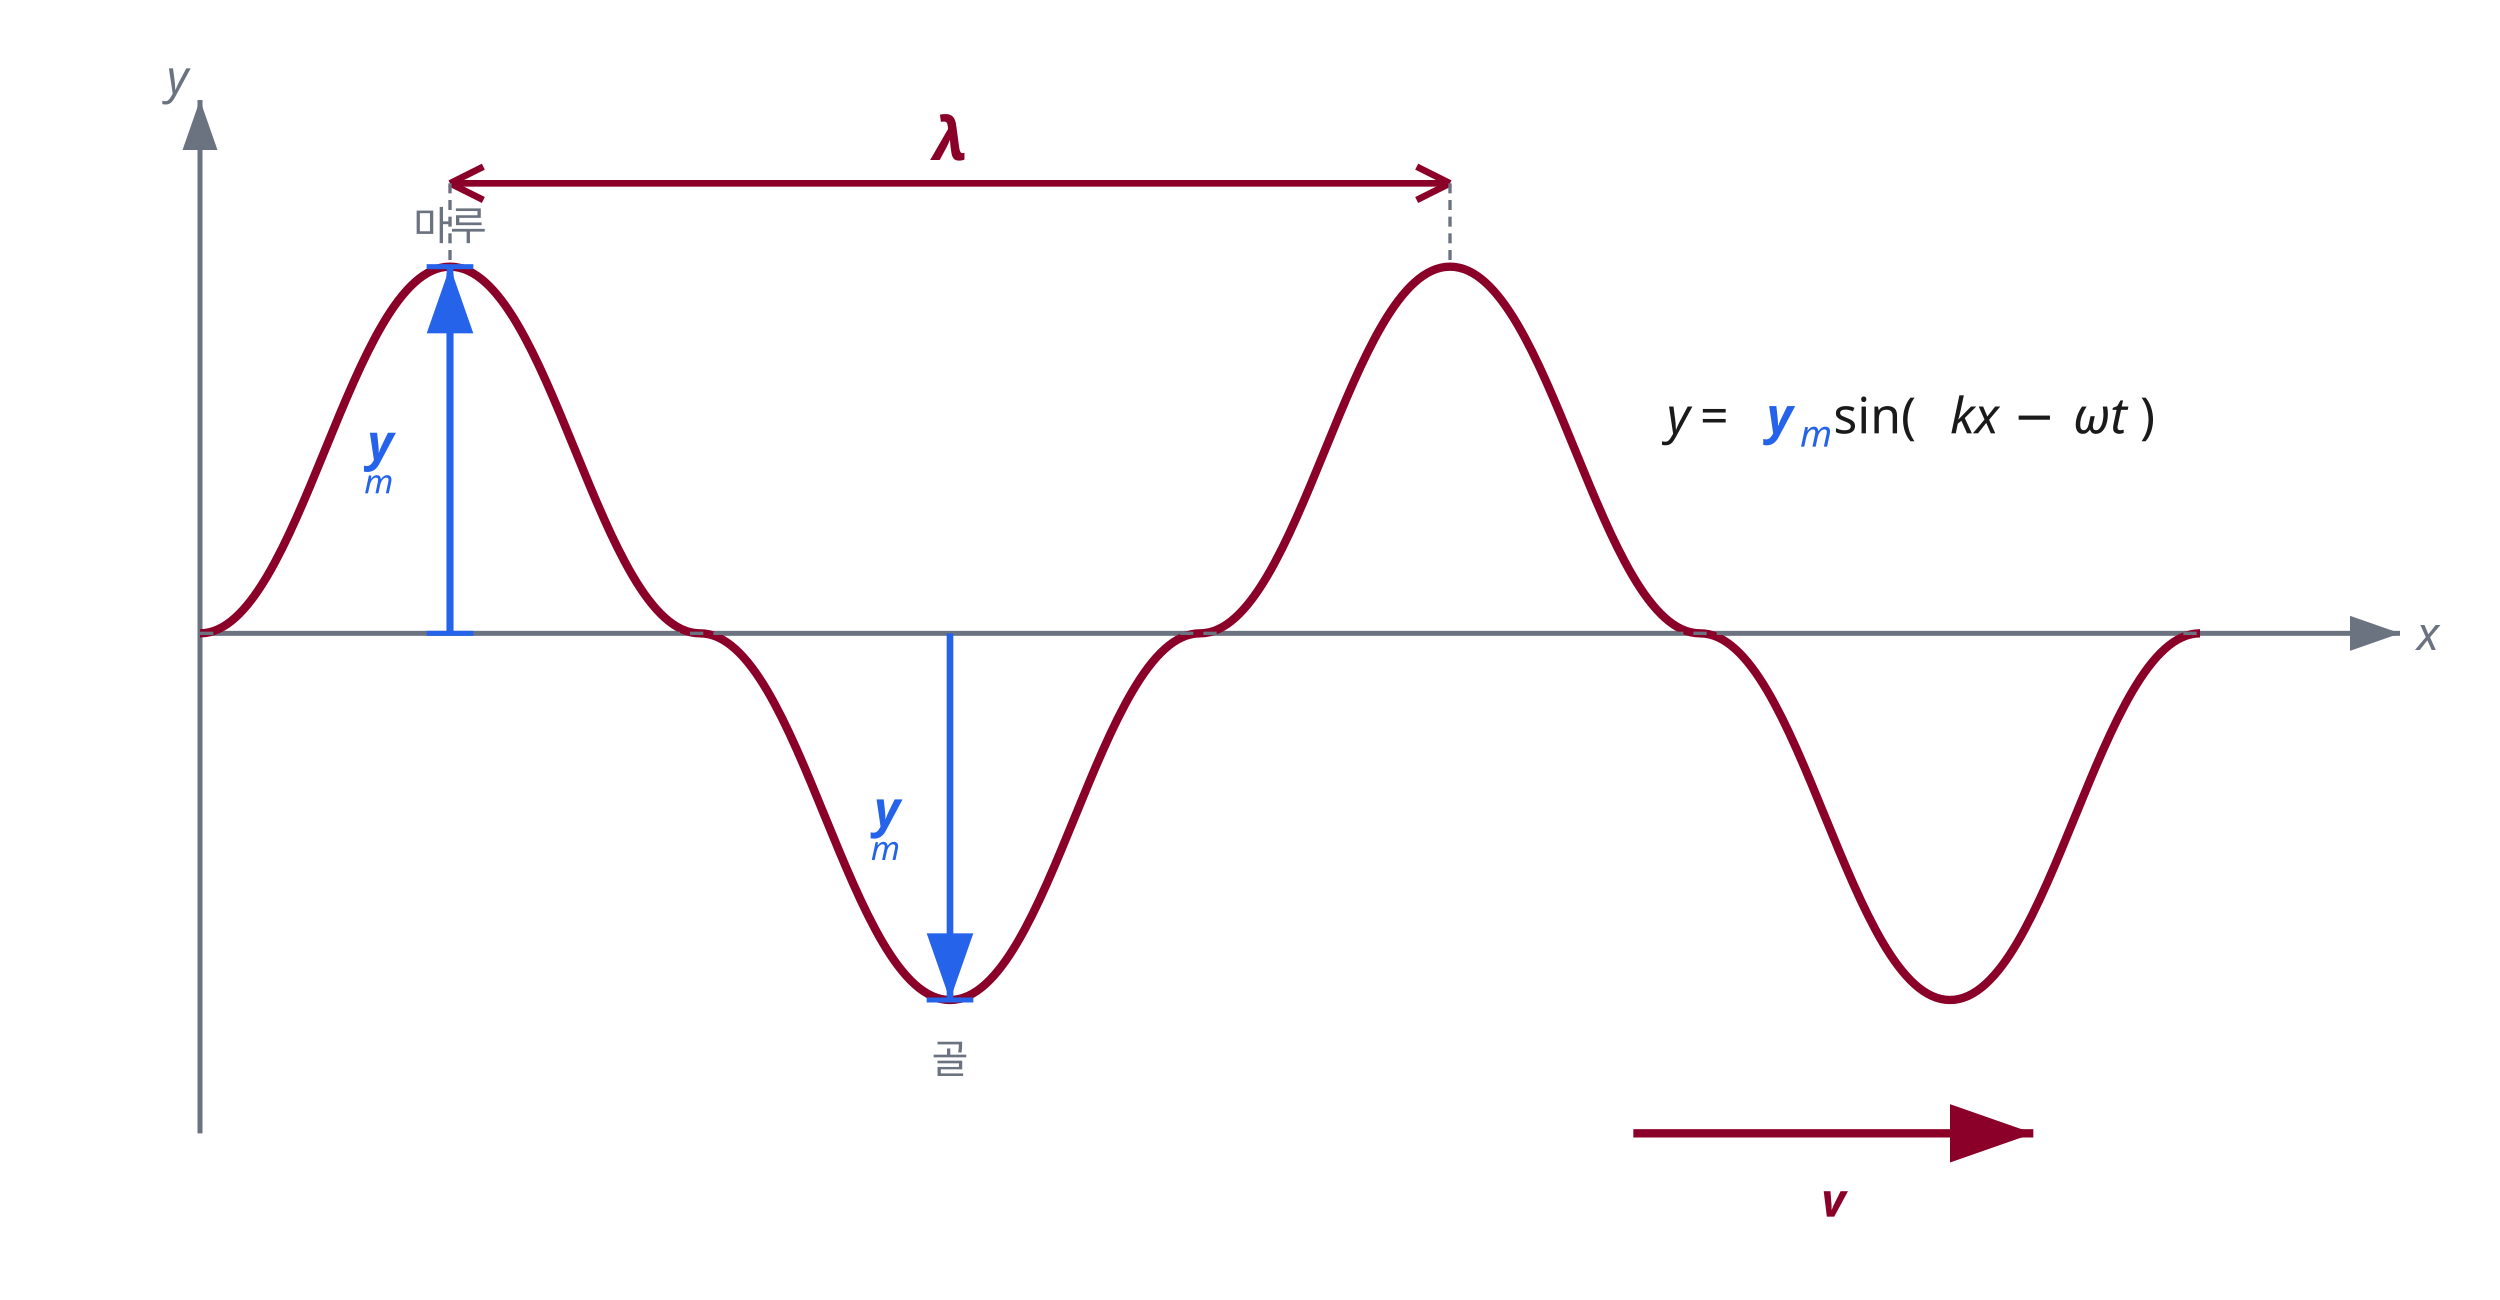
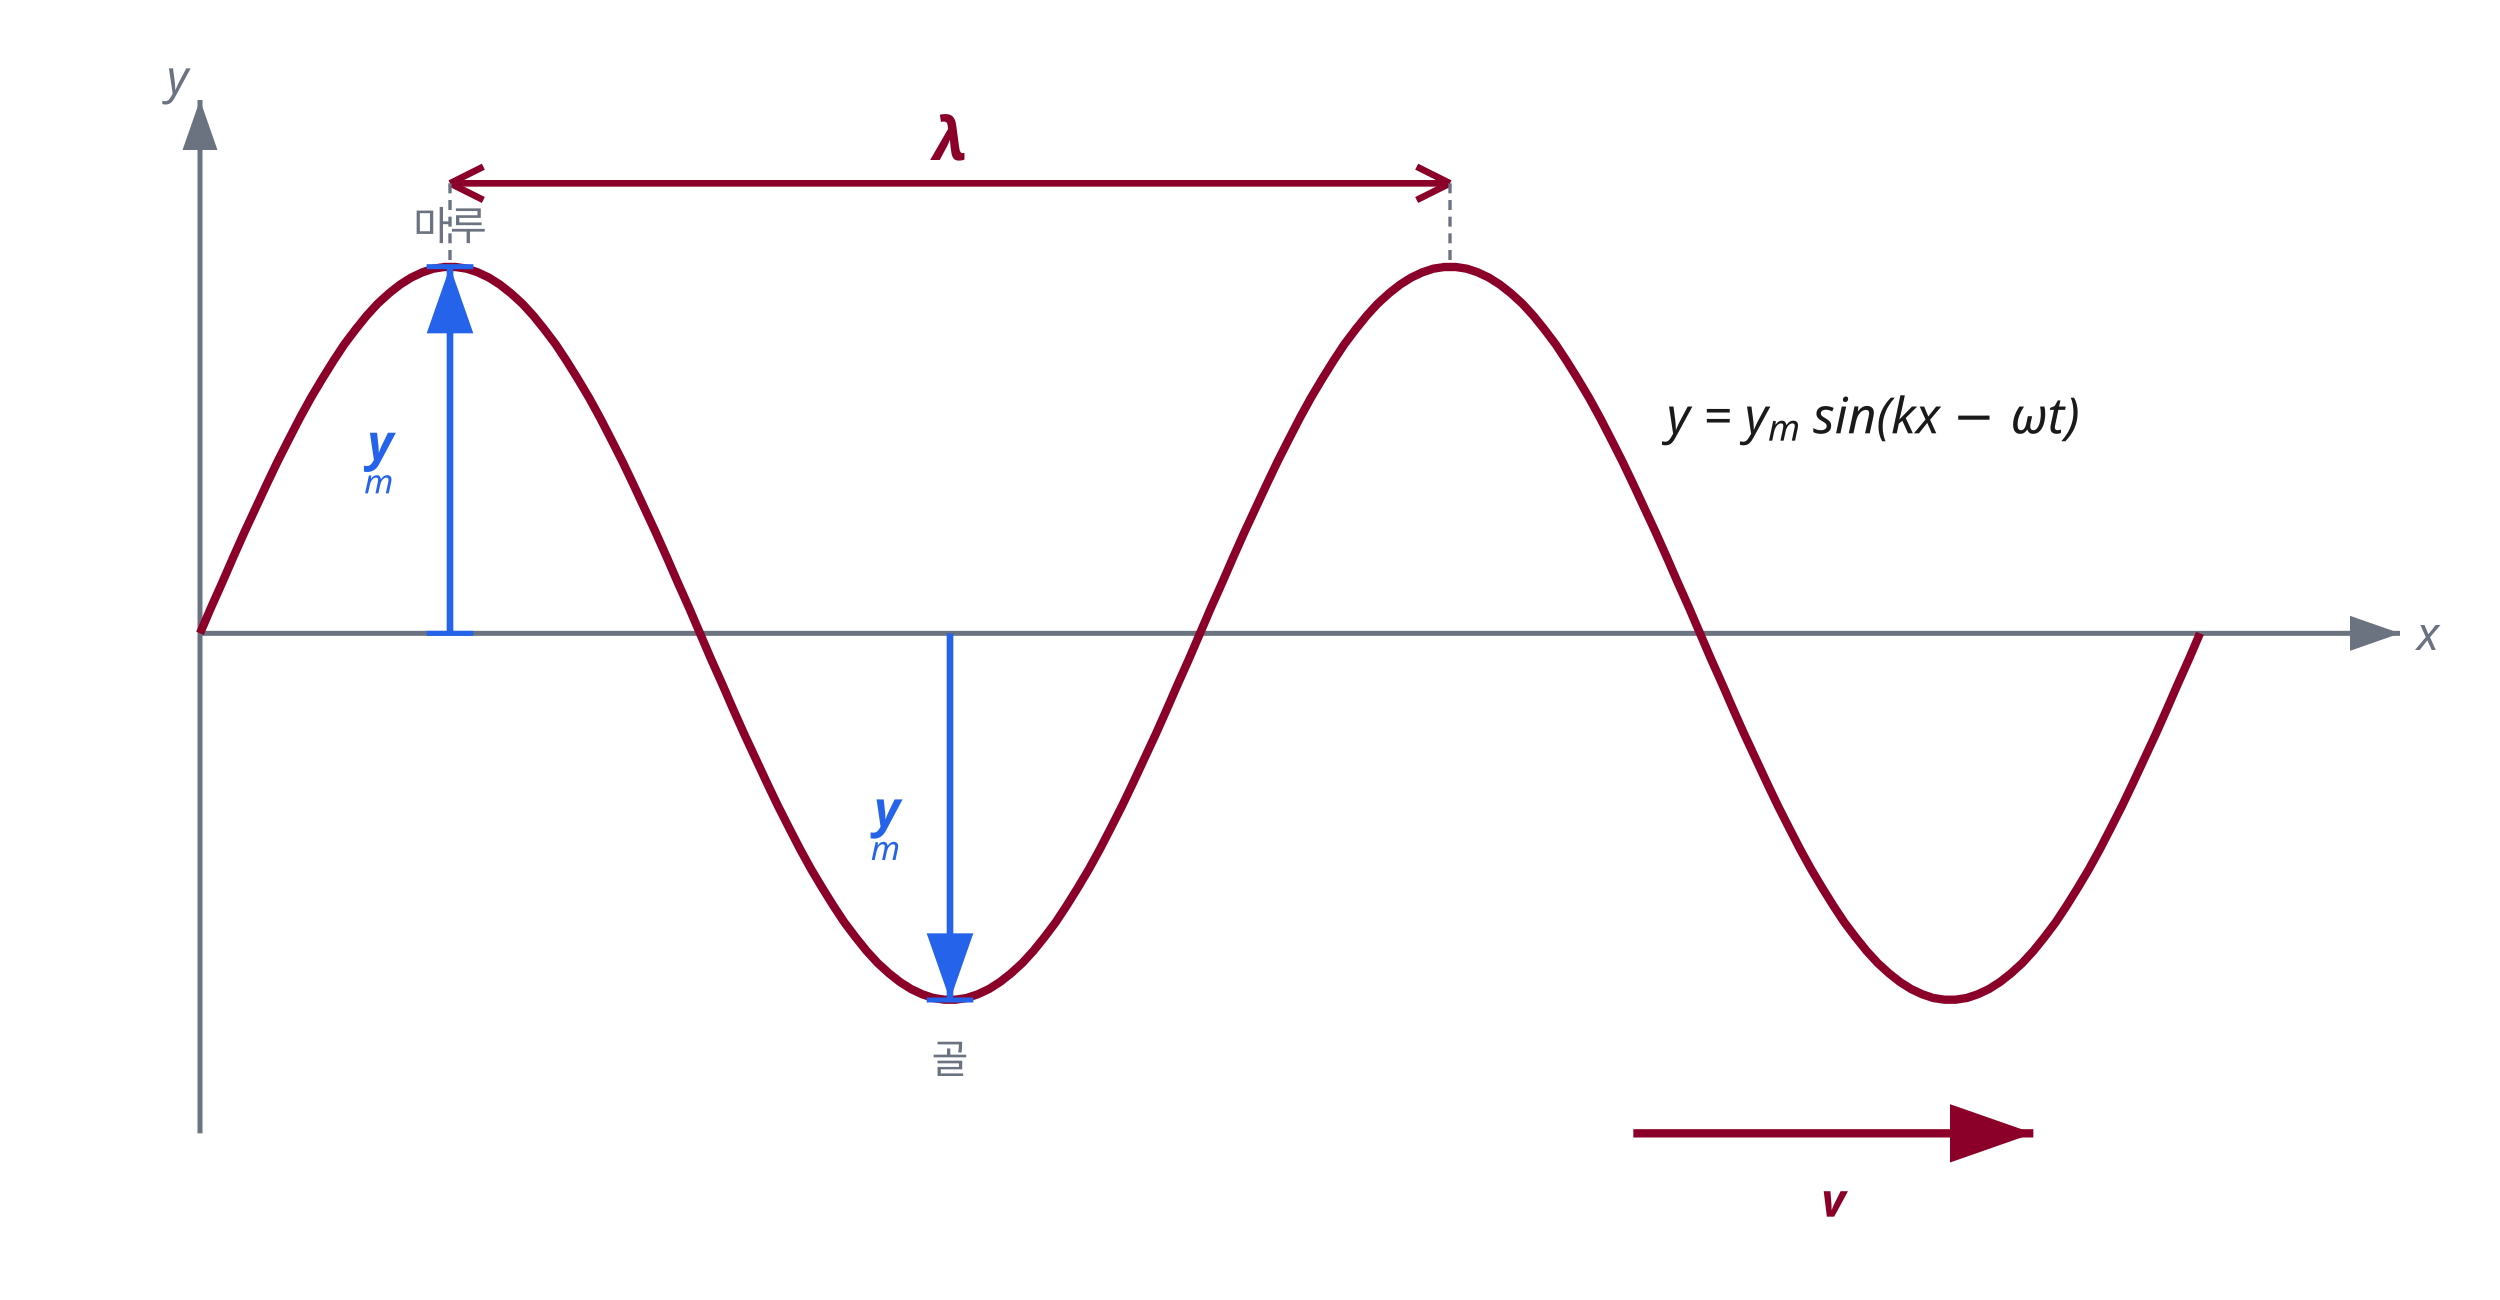
<svg xmlns="http://www.w3.org/2000/svg" viewBox="0 0 750 390" font-family="sans-serif">
  <defs>
-     <marker id="wpArrR" markerWidth="10" markerHeight="7" refX="10" refY="3.5" orient="auto" fill="#8B0029">
+     <marker id="wpR" markerWidth="10" markerHeight="7" refX="10" refY="3.5" orient="auto" fill="#8B0029">
      <polygon points="0 0, 10 3.5, 0 7" />
    </marker>
-     <marker id="wpArrG" markerWidth="10" markerHeight="7" refX="10" refY="3.5" orient="auto" fill="#6B7280">
+     <marker id="wpB" markerWidth="10" markerHeight="7" refX="10" refY="3.5" orient="auto" fill="#2563EB">
      <polygon points="0 0, 10 3.5, 0 7" />
    </marker>
-     <marker id="wpArrB" markerWidth="10" markerHeight="7" refX="10" refY="3.5" orient="auto" fill="#2563EB">
+     <marker id="wpG" markerWidth="10" markerHeight="7" refX="10" refY="3.5" orient="auto" fill="#6B7280">
      <polygon points="0 0, 10 3.5, 0 7" />
    </marker>
-     <marker id="wpArrBr" markerWidth="10" markerHeight="7" refX="0" refY="3.5" orient="auto" fill="#2563EB">
-       <polygon points="10 0, 0 3.5, 10 7" />
+     <marker id="wpK" markerWidth="10" markerHeight="7" refX="10" refY="3.5" orient="auto" fill="#1a1a1a">
+       <polygon points="0 0, 10 3.5, 0 7" />
    </marker>
  </defs>
-   <line x1="60" y1="190" x2="720" y2="190" stroke="#6B7280" stroke-width="1.5" marker-end="url(#wpArrG)" />
-   <line x1="60" y1="340" x2="60" y2="30" stroke="#6B7280" stroke-width="1.5" marker-end="url(#wpArrG)" />
+   <line x1="60" y1="190" x2="720" y2="190" stroke="#6B7280" stroke-width="1.5" marker-end="url(#wpG)" />
+   <line x1="60" y1="340" x2="60" y2="30" stroke="#6B7280" stroke-width="1.5" marker-end="url(#wpG)" />
  <text x="725" y="195" font-size="14" fill="#6B7280" font-style="italic">x</text>
  <text x="50" y="28" font-size="14" fill="#6B7280" font-style="italic">y</text>
-   <path d="M 60,190 C 90,190 105,80 135,80 C 165,80 180,190 210,190 C 240,190 255,300 285,300 C 315,300 330,190 360,190 C 390,190 405,80 435,80 C 465,80 480,190 510,190 C 540,190 555,300 585,300 C 615,300 630,190 660,190" fill="none" stroke="#8B0029" stroke-width="2.5" />
  <line x1="60" y1="190" x2="660" y2="190" stroke="#6B7280" stroke-width="1" stroke-dasharray="4 3" />
-   <line x1="135" y1="190" x2="135" y2="80" stroke="#2563EB" stroke-width="2" marker-end="url(#wpArrB)" />
-   <line x1="135" y1="190" x2="135" y2="82" stroke="#2563EB" stroke-width="2" />
+   <path d="M 60.0,190.0 L 63.3,182.3 L 66.7,174.7 L 70.0,167.1 L 73.3,159.7 L 76.7,152.4 L 80.0,145.3 L 83.3,138.4 L 86.7,131.7 L 90.0,125.3 L 93.3,119.3 L 96.7,113.6 L 100.0,108.3 L 103.3,103.3 L 106.7,98.8 L 110.0,94.7 L 113.3,91.1 L 116.7,88.0 L 120.0,85.4 L 123.3,83.3 L 126.7,81.7 L 130.0,80.6 L 133.3,80.1 L 136.7,80.1 L 140.0,80.6 L 143.3,81.7 L 146.7,83.3 L 150.0,85.4 L 153.3,88.0 L 156.7,91.1 L 160.0,94.7 L 163.3,98.8 L 166.7,103.3 L 170.0,108.3 L 173.3,113.6 L 176.7,119.3 L 180.0,125.3 L 183.3,131.7 L 186.7,138.4 L 190.0,145.3 L 193.3,152.4 L 196.7,159.7 L 200.0,167.1 L 203.3,174.7 L 206.7,182.3 L 210.0,190.0 L 213.3,197.7 L 216.7,205.3 L 220.0,212.9 L 223.3,220.3 L 226.7,227.6 L 230.0,234.7 L 233.3,241.6 L 236.7,248.3 L 240.0,254.7 L 243.3,260.7 L 246.7,266.4 L 250.0,271.7 L 253.3,276.7 L 256.7,281.2 L 260.0,285.3 L 263.3,288.9 L 266.7,292.0 L 270.0,294.6 L 273.3,296.7 L 276.7,298.3 L 280.0,299.4 L 283.3,299.9 L 286.7,299.9 L 290.0,299.4 L 293.3,298.3 L 296.7,296.7 L 300.0,294.6 L 303.3,292.0 L 306.7,288.9 L 310.0,285.3 L 313.3,281.2 L 316.7,276.7 L 320.0,271.7 L 323.3,266.4 L 326.7,260.7 L 330.0,254.7 L 333.3,248.3 L 336.7,241.6 L 340.0,234.7 L 343.3,227.6 L 346.7,220.3 L 350.0,212.9 L 353.3,205.3 L 356.7,197.7 L 360.0,190.0 L 363.3,182.3 L 366.7,174.7 L 370.0,167.1 L 373.3,159.7 L 376.7,152.4 L 380.0,145.3 L 383.3,138.4 L 386.7,131.7 L 390.0,125.3 L 393.3,119.3 L 396.7,113.6 L 400.0,108.3 L 403.3,103.3 L 406.7,98.8 L 410.0,94.7 L 413.3,91.1 L 416.7,88.0 L 420.0,85.4 L 423.3,83.3 L 426.7,81.7 L 430.0,80.6 L 433.3,80.1 L 436.7,80.1 L 440.0,80.6 L 443.3,81.7 L 446.7,83.3 L 450.0,85.4 L 453.3,88.0 L 456.7,91.1 L 460.0,94.7 L 463.3,98.8 L 466.7,103.3 L 470.0,108.3 L 473.3,113.6 L 476.7,119.3 L 480.0,125.3 L 483.3,131.7 L 486.7,138.4 L 490.0,145.3 L 493.3,152.4 L 496.7,159.7 L 500.0,167.1 L 503.3,174.7 L 506.7,182.3 L 510.0,190.0 L 513.3,197.7 L 516.7,205.3 L 520.0,212.9 L 523.3,220.3 L 526.7,227.6 L 530.0,234.7 L 533.3,241.6 L 536.7,248.3 L 540.0,254.7 L 543.3,260.7 L 546.7,266.4 L 550.0,271.7 L 553.3,276.7 L 556.7,281.2 L 560.0,285.3 L 563.3,288.9 L 566.7,292.0 L 570.0,294.6 L 573.3,296.7 L 576.7,298.3 L 580.0,299.4 L 583.3,299.9 L 586.7,299.9 L 590.0,299.4 L 593.3,298.3 L 596.7,296.7 L 600.0,294.6 L 603.3,292.0 L 606.7,288.9 L 610.0,285.3 L 613.3,281.2 L 616.7,276.7 L 620.0,271.7 L 623.3,266.4 L 626.7,260.7 L 630.0,254.7 L 633.3,248.3 L 636.7,241.6 L 640.0,234.7 L 643.3,227.6 L 646.7,220.3 L 650.0,212.9 L 653.3,205.3 L 656.7,197.7 L 660.0,190.0" fill="none" stroke="#8B0029" stroke-width="2.5" />
+   <line x1="135" y1="190" x2="135" y2="80" stroke="#2563EB" stroke-width="2" marker-end="url(#wpB)" />
  <line x1="128" y1="190" x2="142" y2="190" stroke="#2563EB" stroke-width="1.5" />
  <line x1="128" y1="80" x2="142" y2="80" stroke="#2563EB" stroke-width="1.5" />
  <text x="118" y="138" text-anchor="end" font-size="15" fill="#2563EB" font-weight="bold" font-style="italic">y</text>
  <text x="118" y="148" text-anchor="end" font-size="10" fill="#2563EB" font-style="italic">m</text>
  <line x1="135" y1="55" x2="435" y2="55" stroke="#8B0029" stroke-width="2" />
  <line x1="135" y1="55" x2="145" y2="50" stroke="#8B0029" stroke-width="2" />
  <line x1="135" y1="55" x2="145" y2="60" stroke="#8B0029" stroke-width="2" />
  <line x1="435" y1="55" x2="425" y2="50" stroke="#8B0029" stroke-width="2" />
  <line x1="435" y1="55" x2="425" y2="60" stroke="#8B0029" stroke-width="2" />
  <line x1="135" y1="55" x2="135" y2="80" stroke="#6B7280" stroke-width="1" stroke-dasharray="3 2" />
  <line x1="435" y1="55" x2="435" y2="80" stroke="#6B7280" stroke-width="1" stroke-dasharray="3 2" />
  <text x="285" y="48" text-anchor="middle" font-size="18" fill="#8B0029" font-weight="bold" font-style="italic">λ</text>
-   <line x1="285" y1="190" x2="285" y2="300" stroke="#2563EB" stroke-width="2" marker-end="url(#wpArrB)" />
+   <line x1="285" y1="190" x2="285" y2="300" stroke="#2563EB" stroke-width="2" marker-end="url(#wpB)" />
  <line x1="278" y1="300" x2="292" y2="300" stroke="#2563EB" stroke-width="1.5" />
  <text x="270" y="248" text-anchor="end" font-size="15" fill="#2563EB" font-weight="bold" font-style="italic">y</text>
  <text x="270" y="258" text-anchor="end" font-size="10" fill="#2563EB" font-style="italic">m</text>
-   <line x1="490" y1="340" x2="610" y2="340" stroke="#8B0029" stroke-width="2.5" marker-end="url(#wpArrR)" />
+   <line x1="490" y1="340" x2="610" y2="340" stroke="#8B0029" stroke-width="2.5" marker-end="url(#wpR)" />
  <text x="550" y="365" text-anchor="middle" font-size="14" fill="#8B0029" font-weight="bold" font-style="italic">v</text>
-   <text x="500" y="130" font-size="15" fill="#1a1a1a" font-style="italic">y</text>
-   <text x="510" y="130" font-size="15" fill="#1a1a1a"> = </text>
-   <text x="530" y="130" font-size="15" fill="#2563EB" font-style="italic" font-weight="bold">y</text>
-   <text x="540" y="134" font-size="11" fill="#2563EB" font-style="italic">m</text>
-   <text x="550" y="130" font-size="15" fill="#1a1a1a"> sin(</text>
-   <text x="585" y="130" font-size="15" fill="#1a1a1a" font-style="italic">kx</text>
-   <text x="604" y="130" font-size="15" fill="#1a1a1a"> − </text>
-   <text x="622" y="130" font-size="15" fill="#1a1a1a" font-style="italic">ωt</text>
-   <text x="642" y="130" font-size="15" fill="#1a1a1a">)</text>
+   <text x="500" y="130" font-size="15" fill="#1a1a1a" font-style="italic">y = y<tspan baseline-shift="sub" font-size="11">m</tspan> sin(kx − ωt)</text>
  <text x="135" y="72" text-anchor="middle" font-size="12" fill="#6B7280">마루</text>
  <text x="285" y="322" text-anchor="middle" font-size="12" fill="#6B7280">골</text>
</svg>
